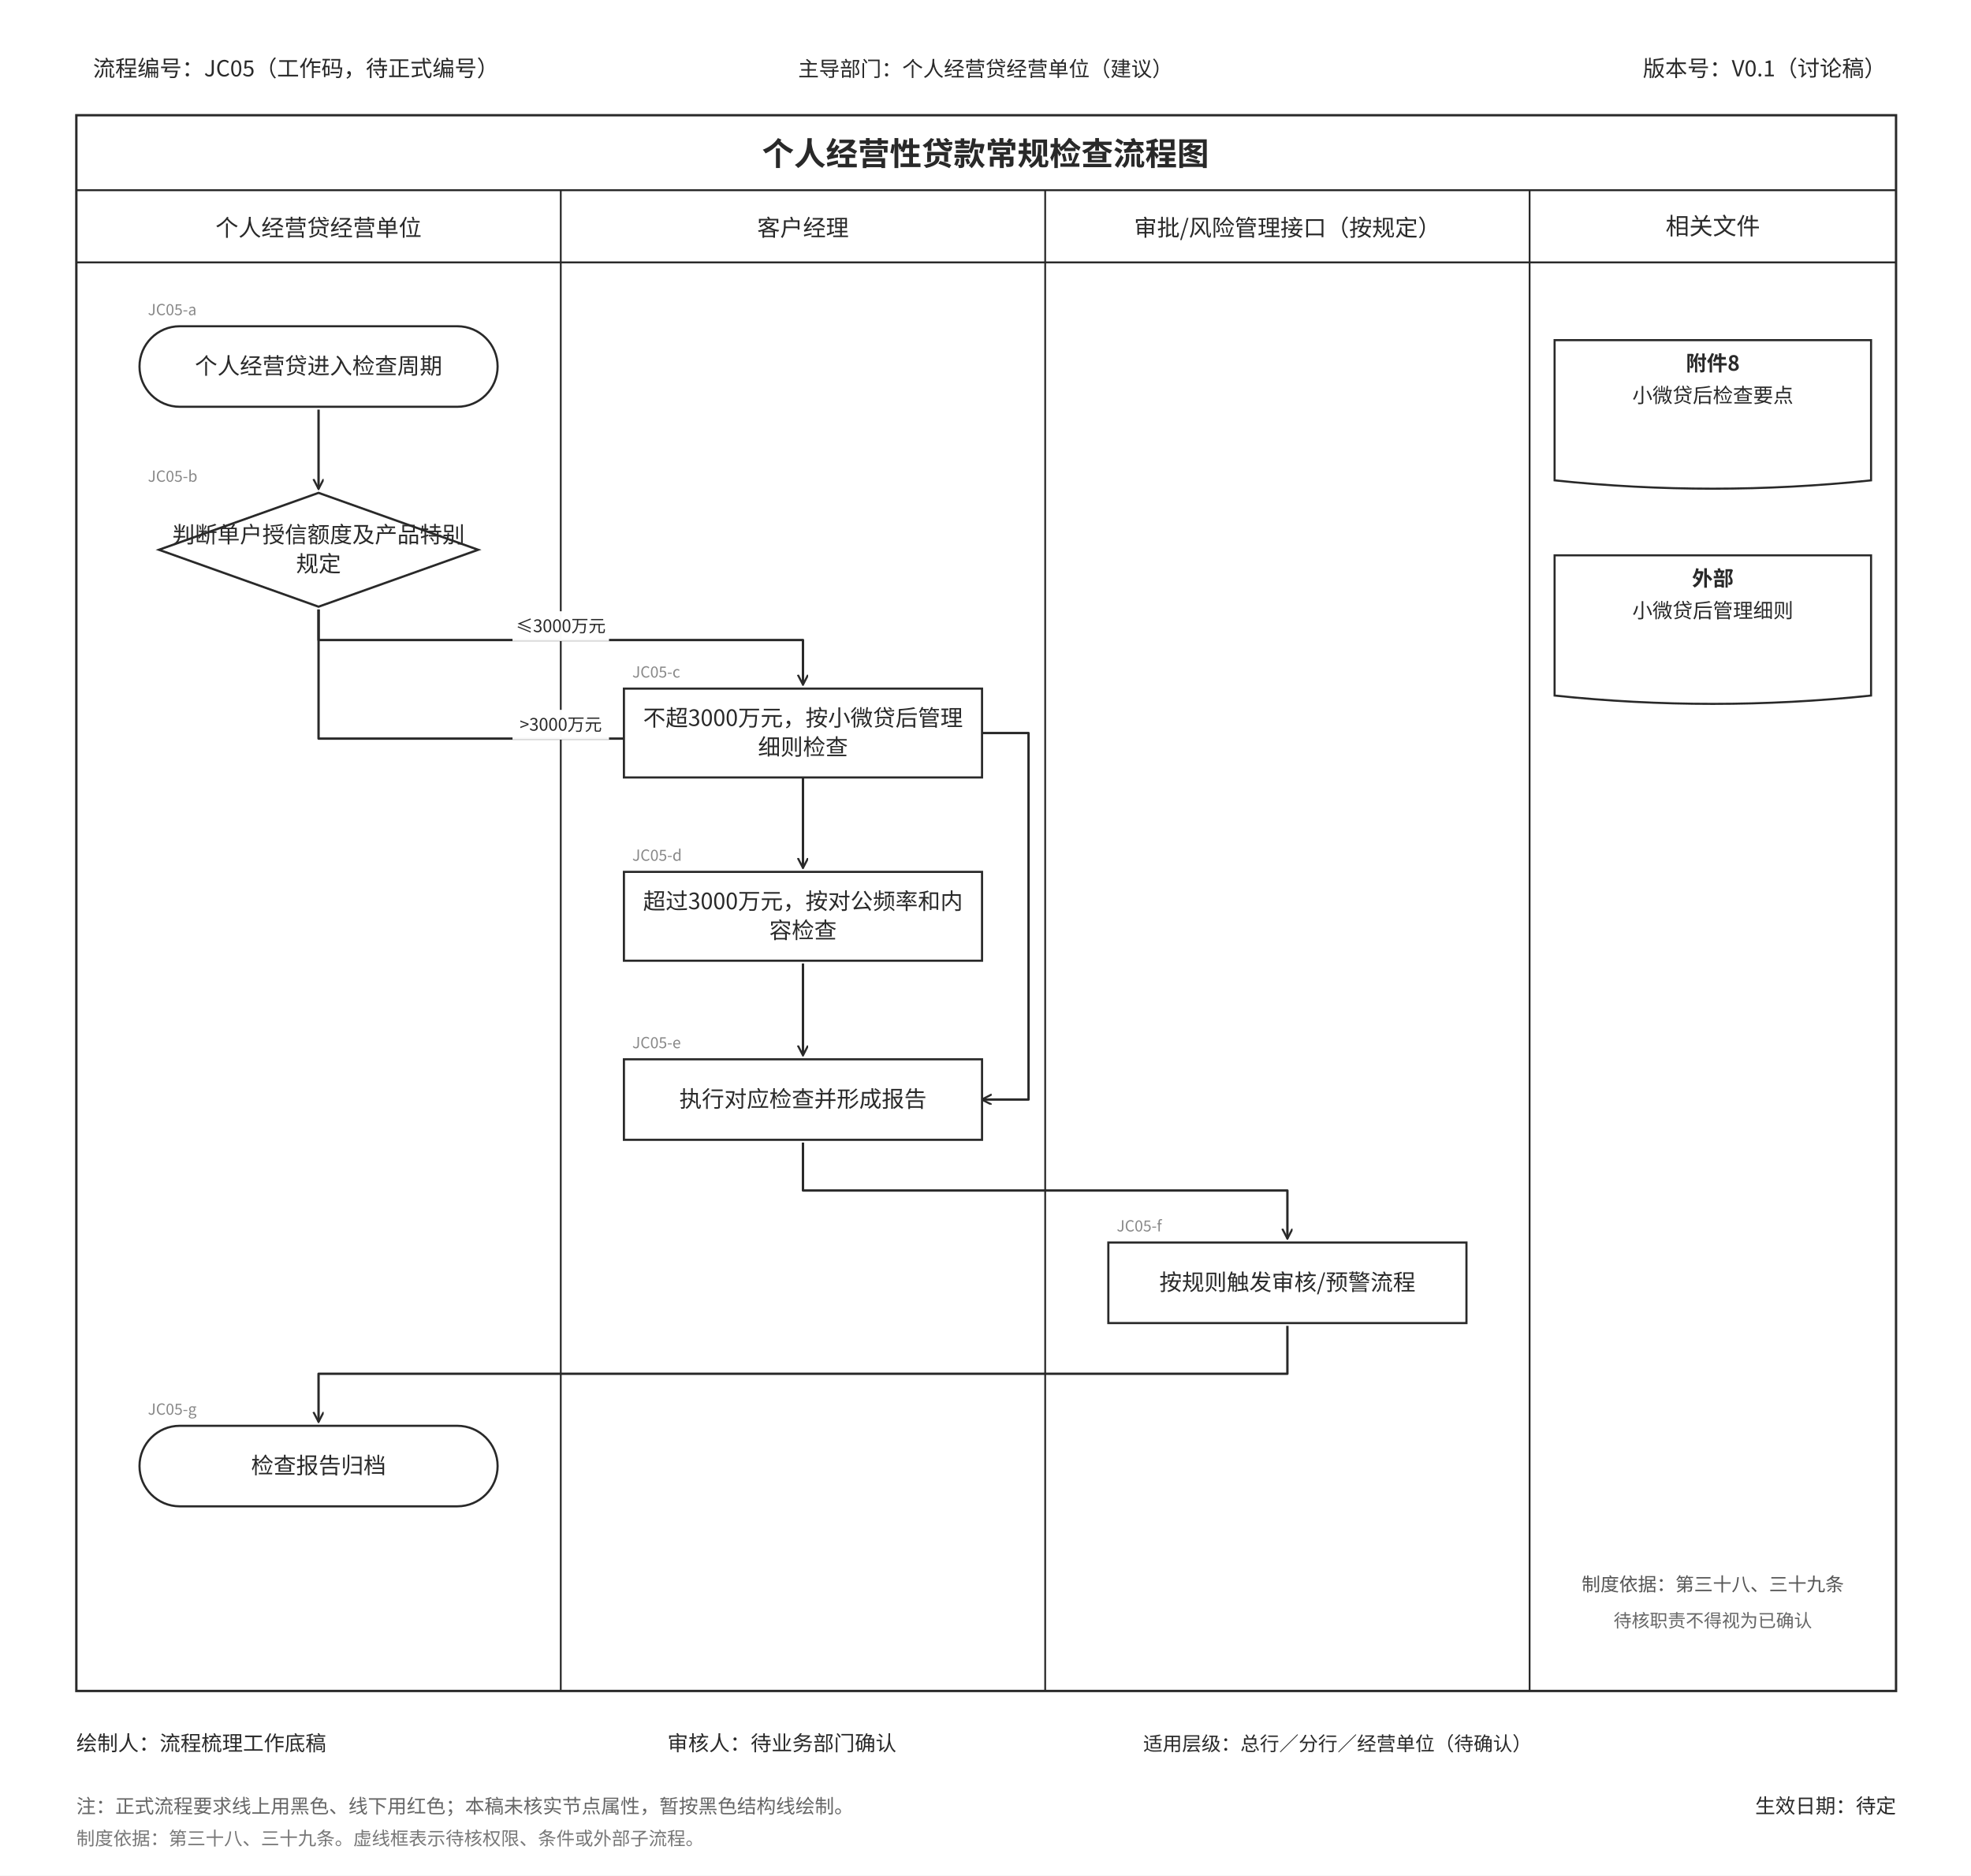
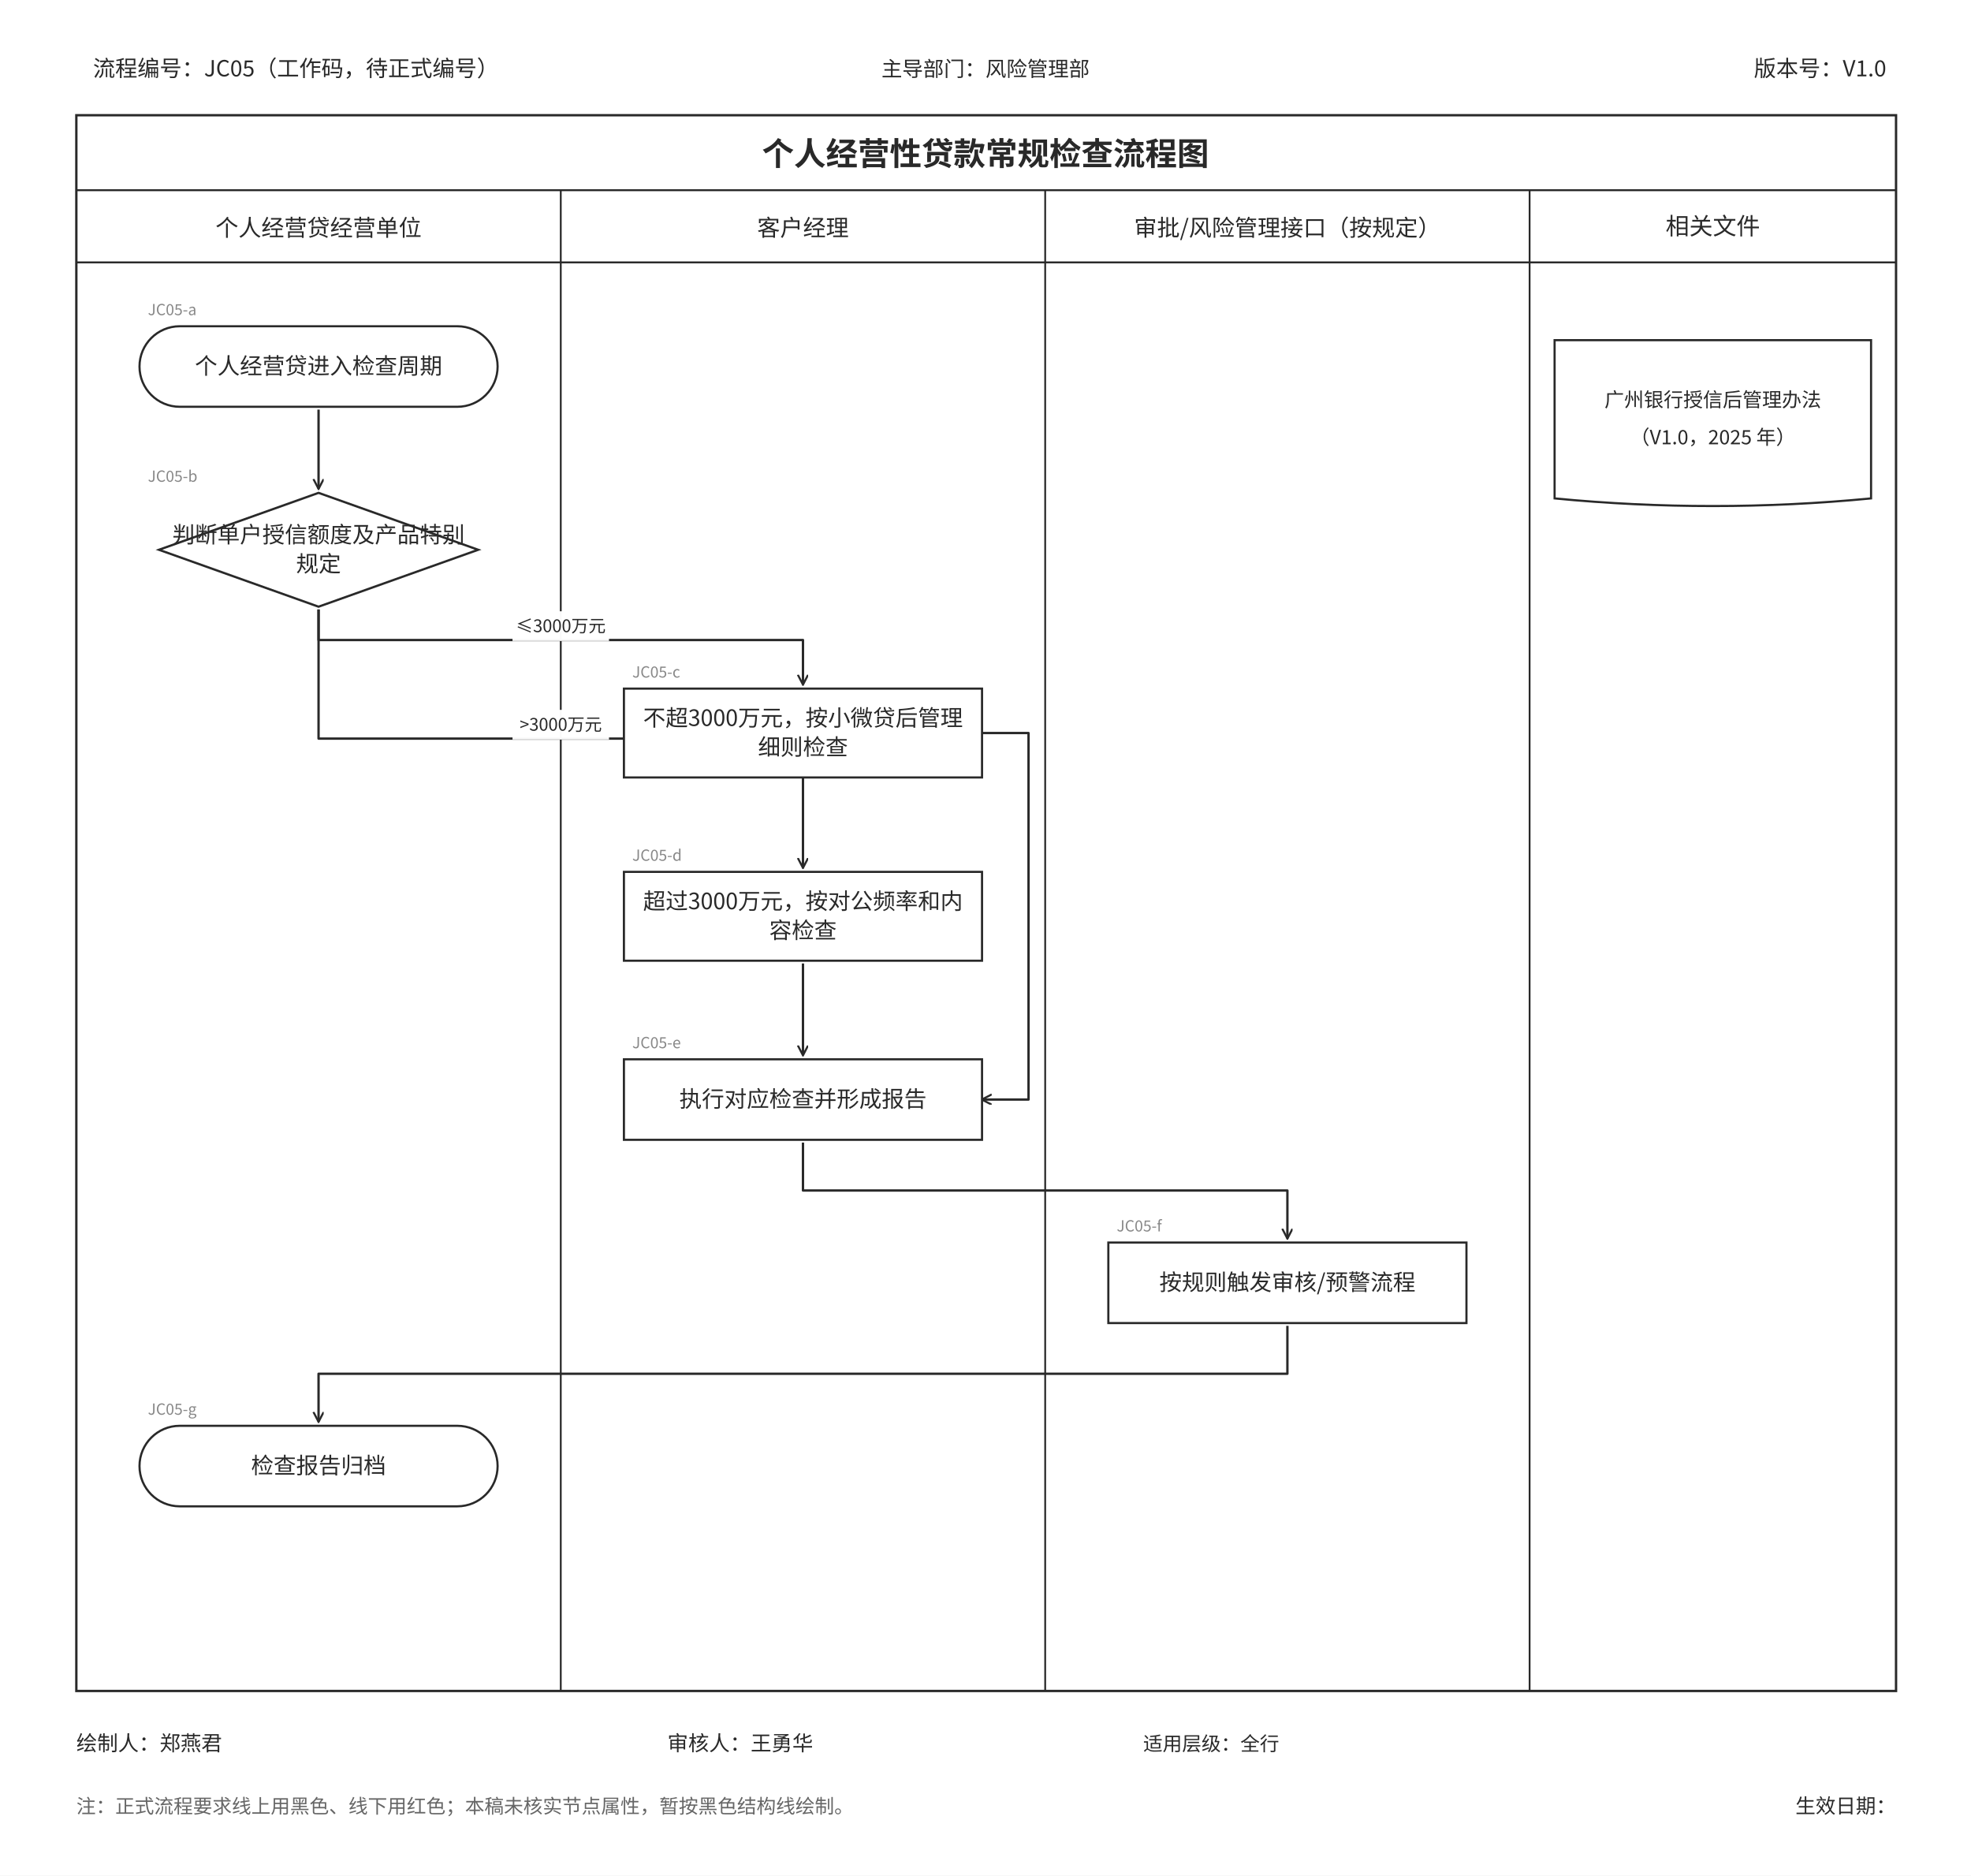
<svg xmlns="http://www.w3.org/2000/svg" width="1420" height="1351" viewBox="0 0 1420 1351">
  <defs>
    <marker id="arr" markerWidth="8" markerHeight="8" refX="7" refY="3.7" orient="auto" markerUnits="userSpaceOnUse">
      <path d="M0 0 L7.2 3.7 L0 7.4" stroke="#292929" stroke-width="1.45" fill="none" />
    </marker>
  </defs>
  <rect width="1420" height="1351" fill="white" />
  <text x="67.0" y="55.0" font-family="Noto Sans CJK SC,Microsoft YaHei,sans-serif" font-size="16" font-weight="400" fill="#292929" text-anchor="start">流程编号：JC05（工作码，待正式编号）</text>
-   <text x="710.0" y="55.0" font-family="Noto Sans CJK SC,Microsoft YaHei,sans-serif" font-size="15" font-weight="400" fill="#292929" text-anchor="middle">主导部门：个人经营贷经营单位（建议）</text>
-   <text x="1359.0" y="55.0" font-family="Noto Sans CJK SC,Microsoft YaHei,sans-serif" font-size="16" font-weight="400" fill="#292929" text-anchor="end">版本号：V0.1（讨论稿）</text>
+   <text x="710.0" y="55.0" font-family="Noto Sans CJK SC,Microsoft YaHei,sans-serif" font-size="15" font-weight="400" fill="#292929" text-anchor="middle">主导部门：风险管理部</text>
+   <text x="1359.0" y="55.0" font-family="Noto Sans CJK SC,Microsoft YaHei,sans-serif" font-size="16" font-weight="400" fill="#292929" text-anchor="end">版本号：V1.0</text>
  <rect x="55" y="83" width="1311" height="1135" fill="white" stroke="#292929" stroke-width="1.7" />
  <path d="M 55 137 H 1366 M 55 189 H 1366" stroke="#292929" stroke-width="1.4" fill="none" />
  <text x="710.0" y="119.0" font-family="Noto Sans CJK SC,Microsoft YaHei,sans-serif" font-size="23" font-weight="600" fill="#292929" text-anchor="middle">个人经营性贷款常规检查流程图</text>
  <text x="229.5" y="170.0" font-family="Noto Sans CJK SC,Microsoft YaHei,sans-serif" font-size="16.5" font-weight="400" fill="#292929" text-anchor="middle">个人经营贷经营单位</text>
  <line x1="404" y1="137" x2="404" y2="1218" stroke="#292929" stroke-width="1.3" />
  <text x="578.5" y="170.0" font-family="Noto Sans CJK SC,Microsoft YaHei,sans-serif" font-size="16.5" font-weight="400" fill="#292929" text-anchor="middle">客户经理</text>
  <line x1="753" y1="137" x2="753" y2="1218" stroke="#292929" stroke-width="1.3" />
  <text x="927.5" y="170.0" font-family="Noto Sans CJK SC,Microsoft YaHei,sans-serif" font-size="16.5" font-weight="400" fill="#292929" text-anchor="middle">审批/风险管理接口（按规定）</text>
  <line x1="1102" y1="137" x2="1102" y2="1218" stroke="#292929" stroke-width="1.3" />
  <text x="1234.0" y="169.0" font-family="Noto Sans CJK SC,Microsoft YaHei,sans-serif" font-size="17" font-weight="400" fill="#292929" text-anchor="middle">相关文件</text>
-   <path d="M 1120 245 L 1348 245 L 1348 346 Q 1234 358 1120 346 Z" fill="white" stroke="#292929" stroke-width="1.5" />
-   <text x="1234.0" y="267.0" font-family="Noto Sans CJK SC,Microsoft YaHei,sans-serif" font-size="15" font-weight="600" fill="#292929" text-anchor="middle">附件8</text>
-   <text x="1234.0" y="290.0" font-family="Noto Sans CJK SC,Microsoft YaHei,sans-serif" font-size="14.5" font-weight="400" fill="#292929" text-anchor="middle">小微贷后检查要点</text>
-   <path d="M 1120 400 L 1348 400 L 1348 501 Q 1234 513 1120 501 Z" fill="white" stroke="#292929" stroke-width="1.5" />
-   <text x="1234.0" y="422.0" font-family="Noto Sans CJK SC,Microsoft YaHei,sans-serif" font-size="15" font-weight="600" fill="#292929" text-anchor="middle">外部</text>
-   <text x="1234.0" y="445.0" font-family="Noto Sans CJK SC,Microsoft YaHei,sans-serif" font-size="14.5" font-weight="400" fill="#292929" text-anchor="middle">小微贷后管理细则</text>
+   <path d="M 1120.0 245.0 L 1348.0 245.0 L 1348.0 359.0 Q 1234.0 370.0 1120.0 359.0 Z" fill="white" stroke="#292929" stroke-width="1.55" />
+   <text x="1234.0" y="293.0" font-family="Noto Sans CJK SC,Microsoft YaHei,sans-serif" font-size="14.2" font-weight="400" fill="#292929" text-anchor="middle">广州银行授信后管理办法</text>
+   <text x="1234.0" y="320.0" font-family="Noto Sans CJK SC,Microsoft YaHei,sans-serif" font-size="14.2" font-weight="400" fill="#292929" text-anchor="middle">（V1.0，2025 年）</text>
  <path d="M 229.5 295 V 352" fill="none" stroke="#292929" stroke-width="1.7" stroke-linejoin="round" marker-end="url(#arr)" />
  <path d="M 229.5 439 V 461 H 578.5 V 493" fill="none" stroke="#292929" stroke-width="1.7" stroke-linejoin="round" marker-end="url(#arr)" />
  <path d="M 229.5 439 V 532 H 578.5 V 625" fill="none" stroke="#292929" stroke-width="1.7" stroke-linejoin="round" marker-end="url(#arr)" />
  <path d="M 707.5 528 H 741 V 792 H 707.5" fill="none" stroke="#292929" stroke-width="1.7" stroke-linejoin="round" marker-end="url(#arr)" />
  <path d="M 578.5 694 V 760" fill="none" stroke="#292929" stroke-width="1.7" stroke-linejoin="round" marker-end="url(#arr)" />
  <path d="M 578.5 823 V 857.5 H 927.5 V 892" fill="none" stroke="#292929" stroke-width="1.7" stroke-linejoin="round" marker-end="url(#arr)" />
  <path d="M 927.5 955 V 989.5 H 229.5 V 1024" fill="none" stroke="#292929" stroke-width="1.7" stroke-linejoin="round" marker-end="url(#arr)" />
  <rect x="369.24" y="440.3" width="69.52" height="21.4" fill="white" opacity=".97" />
  <text x="404.0" y="455.3" font-family="Noto Sans CJK SC,Microsoft YaHei,sans-serif" font-size="12.4" font-weight="400" fill="#292929" text-anchor="middle">≤3000万元</text>
  <rect x="369.24" y="511.3" width="69.52" height="21.4" fill="white" opacity=".97" />
  <text x="404.0" y="526.3" font-family="Noto Sans CJK SC,Microsoft YaHei,sans-serif" font-size="12.4" font-weight="400" fill="#292929" text-anchor="middle">&gt;3000万元</text>
  <rect x="100.5" y="235" width="258" height="58" rx="29" fill="white" stroke="#292929" stroke-width="1.55" />
  <text x="229.5" y="269.4" font-family="Noto Sans CJK SC,Microsoft YaHei,sans-serif" font-size="16.2" font-weight="400" fill="#292929" text-anchor="middle">个人经营贷进入检查周期</text>
  <text x="106.5" y="227.0" font-family="Noto Sans CJK SC,Microsoft YaHei,sans-serif" font-size="11" font-weight="400" fill="#888" text-anchor="start">JC05-a</text>
  <path d="M 229.5 355 L 344.5 396 L 229.5 437 L 114.5 396 Z" fill="white" stroke="#292929" stroke-width="1.6" />
  <text x="229.5" y="390.9" font-family="Noto Sans CJK SC,Microsoft YaHei,sans-serif" font-size="16.2" font-weight="400" fill="#292929" text-anchor="middle">判断单户授信额度及产品特别</text>
  <text x="229.5" y="411.9" font-family="Noto Sans CJK SC,Microsoft YaHei,sans-serif" font-size="16.2" font-weight="400" fill="#292929" text-anchor="middle">规定</text>
  <text x="106.5" y="347.0" font-family="Noto Sans CJK SC,Microsoft YaHei,sans-serif" font-size="11" font-weight="400" fill="#888" text-anchor="start">JC05-b</text>
  <rect x="100.5" y="1027" width="258" height="58" rx="29" fill="white" stroke="#292929" stroke-width="1.55" />
  <text x="229.5" y="1061.4" font-family="Noto Sans CJK SC,Microsoft YaHei,sans-serif" font-size="16.2" font-weight="400" fill="#292929" text-anchor="middle">检查报告归档</text>
  <text x="106.5" y="1019.0" font-family="Noto Sans CJK SC,Microsoft YaHei,sans-serif" font-size="11" font-weight="400" fill="#888" text-anchor="start">JC05-g</text>
  <rect x="449.5" y="496" width="258" height="64" rx="0" fill="white" stroke="#292929" stroke-width="1.55" />
  <text x="578.5" y="522.9" font-family="Noto Sans CJK SC,Microsoft YaHei,sans-serif" font-size="16.2" font-weight="400" fill="#292929" text-anchor="middle">不超3000万元，按小微贷后管理</text>
  <text x="578.5" y="543.9" font-family="Noto Sans CJK SC,Microsoft YaHei,sans-serif" font-size="16.2" font-weight="400" fill="#292929" text-anchor="middle">细则检查</text>
  <text x="455.5" y="488.0" font-family="Noto Sans CJK SC,Microsoft YaHei,sans-serif" font-size="11" font-weight="400" fill="#888" text-anchor="start">JC05-c</text>
  <rect x="449.5" y="628" width="258" height="64" rx="0" fill="white" stroke="#292929" stroke-width="1.55" />
  <text x="578.5" y="654.9" font-family="Noto Sans CJK SC,Microsoft YaHei,sans-serif" font-size="16.2" font-weight="400" fill="#292929" text-anchor="middle">超过3000万元，按对公频率和内</text>
  <text x="578.5" y="675.9" font-family="Noto Sans CJK SC,Microsoft YaHei,sans-serif" font-size="16.2" font-weight="400" fill="#292929" text-anchor="middle">容检查</text>
  <text x="455.5" y="620.0" font-family="Noto Sans CJK SC,Microsoft YaHei,sans-serif" font-size="11" font-weight="400" fill="#888" text-anchor="start">JC05-d</text>
  <rect x="449.5" y="763" width="258" height="58" rx="0" fill="white" stroke="#292929" stroke-width="1.55" />
  <text x="578.5" y="797.4" font-family="Noto Sans CJK SC,Microsoft YaHei,sans-serif" font-size="16.2" font-weight="400" fill="#292929" text-anchor="middle">执行对应检查并形成报告</text>
  <text x="455.5" y="755.0" font-family="Noto Sans CJK SC,Microsoft YaHei,sans-serif" font-size="11" font-weight="400" fill="#888" text-anchor="start">JC05-e</text>
  <rect x="798.5" y="895" width="258" height="58" rx="0" fill="white" stroke="#292929" stroke-width="1.55" />
  <text x="927.5" y="929.4" font-family="Noto Sans CJK SC,Microsoft YaHei,sans-serif" font-size="16.2" font-weight="400" fill="#292929" text-anchor="middle">按规则触发审核/预警流程</text>
  <text x="804.5" y="887.0" font-family="Noto Sans CJK SC,Microsoft YaHei,sans-serif" font-size="11" font-weight="400" fill="#888" text-anchor="start">JC05-f</text>
-   <text x="1234.0" y="1146.0" font-family="Noto Sans CJK SC,Microsoft YaHei,sans-serif" font-size="13.5" font-weight="400" fill="#555" text-anchor="middle">制度依据：第三十八、三十九条</text>
-   <text x="1234.0" y="1172.0" font-family="Noto Sans CJK SC,Microsoft YaHei,sans-serif" font-size="13" font-weight="400" fill="#666" text-anchor="middle">待核职责不得视为已确认</text>
-   <text x="55.0" y="1261.0" font-family="Noto Sans CJK SC,Microsoft YaHei,sans-serif" font-size="15" font-weight="400" fill="#292929" text-anchor="start">绘制人：流程梳理工作底稿</text>
-   <text x="480.8" y="1261.0" font-family="Noto Sans CJK SC,Microsoft YaHei,sans-serif" font-size="15" font-weight="400" fill="#292929" text-anchor="start">审核人：待业务部门确认</text>
-   <text x="823.6" y="1261.0" font-family="Noto Sans CJK SC,Microsoft YaHei,sans-serif" font-size="14" font-weight="400" fill="#292929" text-anchor="start">适用层级：总行／分行／经营单位（待确认）</text>
+   <text x="55.0" y="1261.0" font-family="Noto Sans CJK SC,Microsoft YaHei,sans-serif" font-size="15" font-weight="400" fill="#292929" text-anchor="start">绘制人：郑燕君</text>
+   <text x="480.8" y="1261.0" font-family="Noto Sans CJK SC,Microsoft YaHei,sans-serif" font-size="15" font-weight="400" fill="#292929" text-anchor="start">审核人：王勇华</text>
+   <text x="823.6" y="1261.0" font-family="Noto Sans CJK SC,Microsoft YaHei,sans-serif" font-size="14" font-weight="400" fill="#292929" text-anchor="start">适用层级：全行</text>
  <text x="55.0" y="1306.0" font-family="Noto Sans CJK SC,Microsoft YaHei,sans-serif" font-size="14" font-weight="400" fill="#666" text-anchor="start">注：正式流程要求线上用黑色、线下用红色；本稿未核实节点属性，暂按黑色结构线绘制。</text>
-   <text x="1366.0" y="1306.0" font-family="Noto Sans CJK SC,Microsoft YaHei,sans-serif" font-size="14.5" font-weight="400" fill="#292929" text-anchor="end">生效日期：待定</text>
-   <text x="55.0" y="1329.0" font-family="Noto Sans CJK SC,Microsoft YaHei,sans-serif" font-size="13.3" font-weight="400" fill="#777" text-anchor="start">制度依据：第三十八、三十九条。虚线框表示待核权限、条件或外部子流程。</text>
+   <text x="1366.0" y="1306.0" font-family="Noto Sans CJK SC,Microsoft YaHei,sans-serif" font-size="14.5" font-weight="400" fill="#292929" text-anchor="end">生效日期：</text>
</svg>
